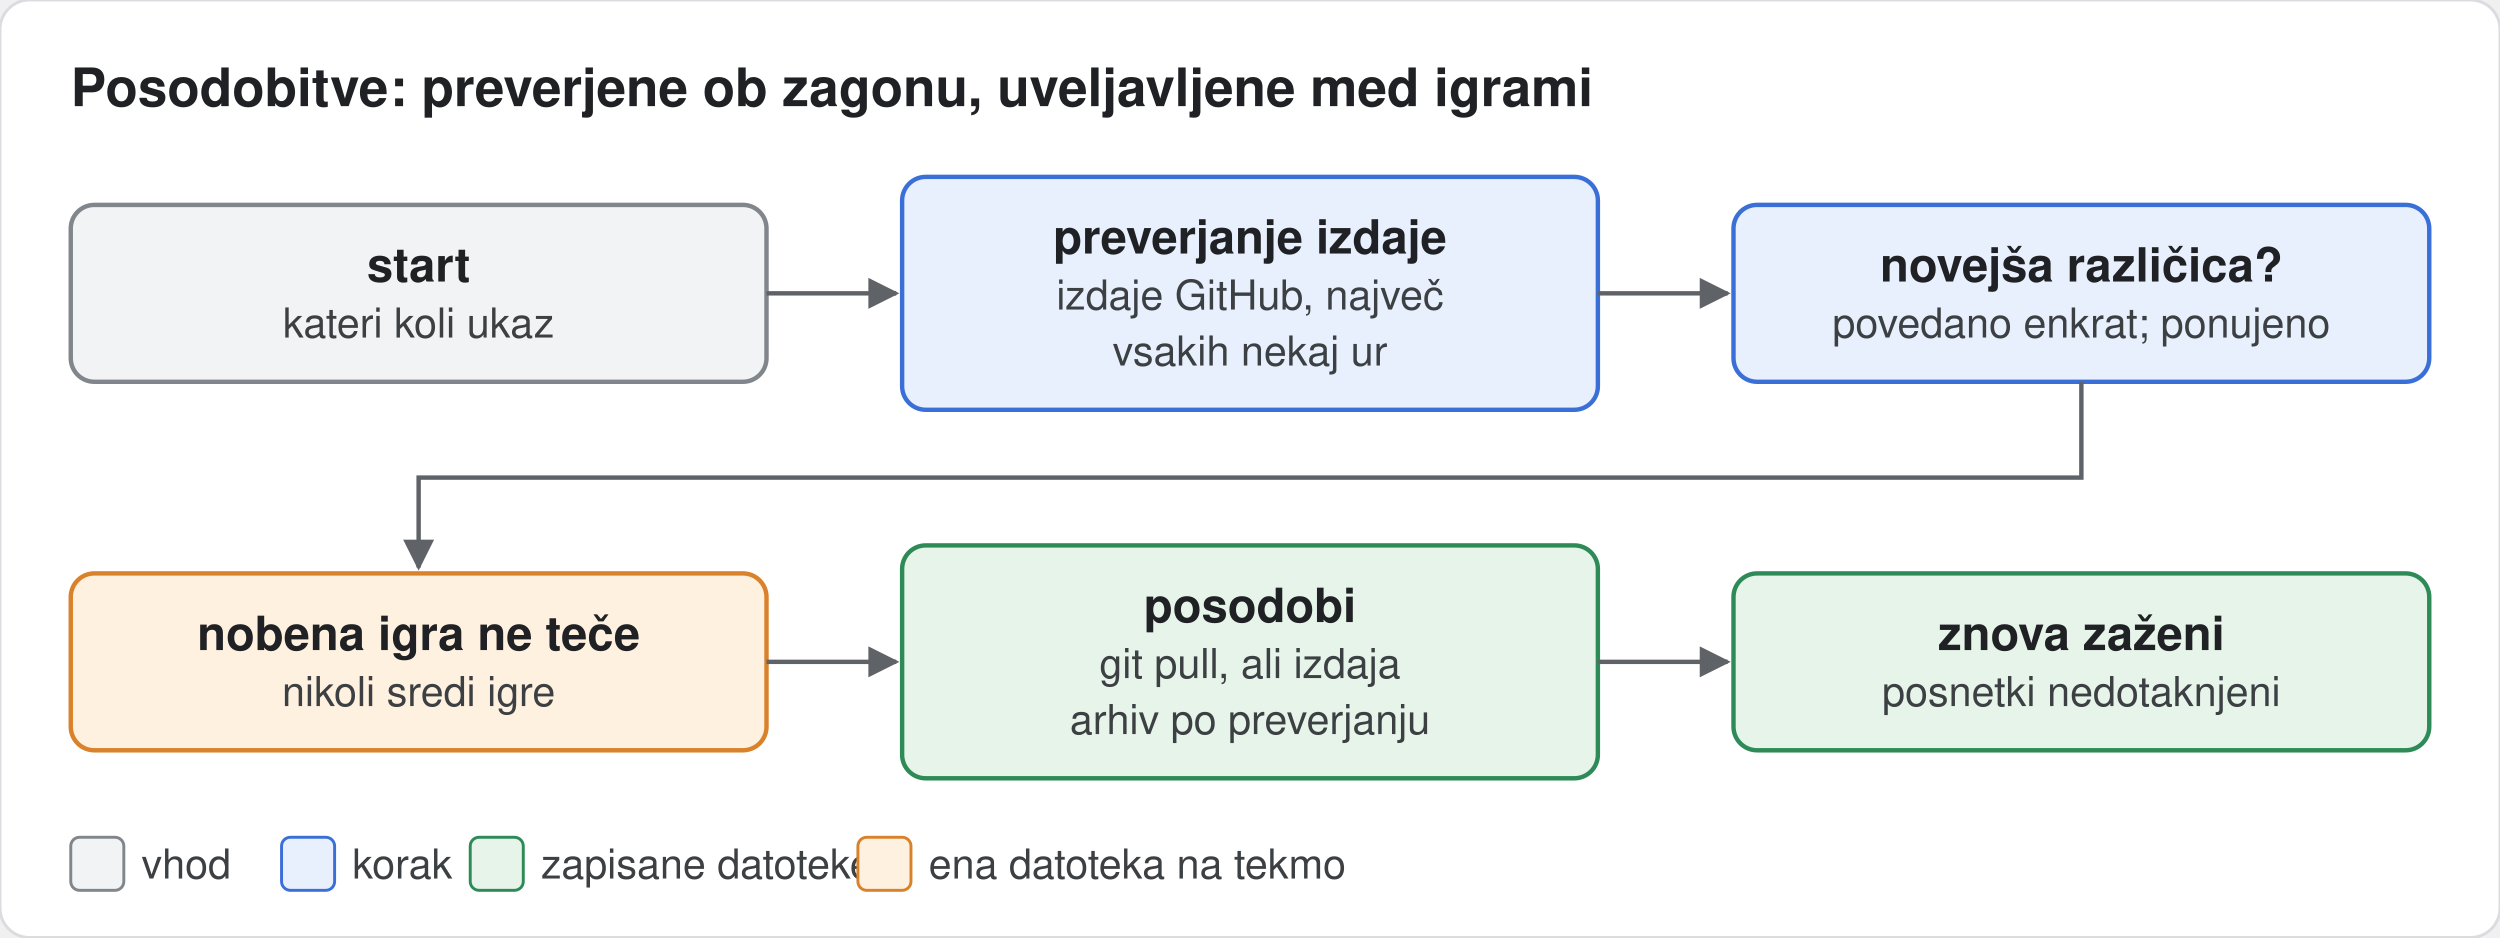
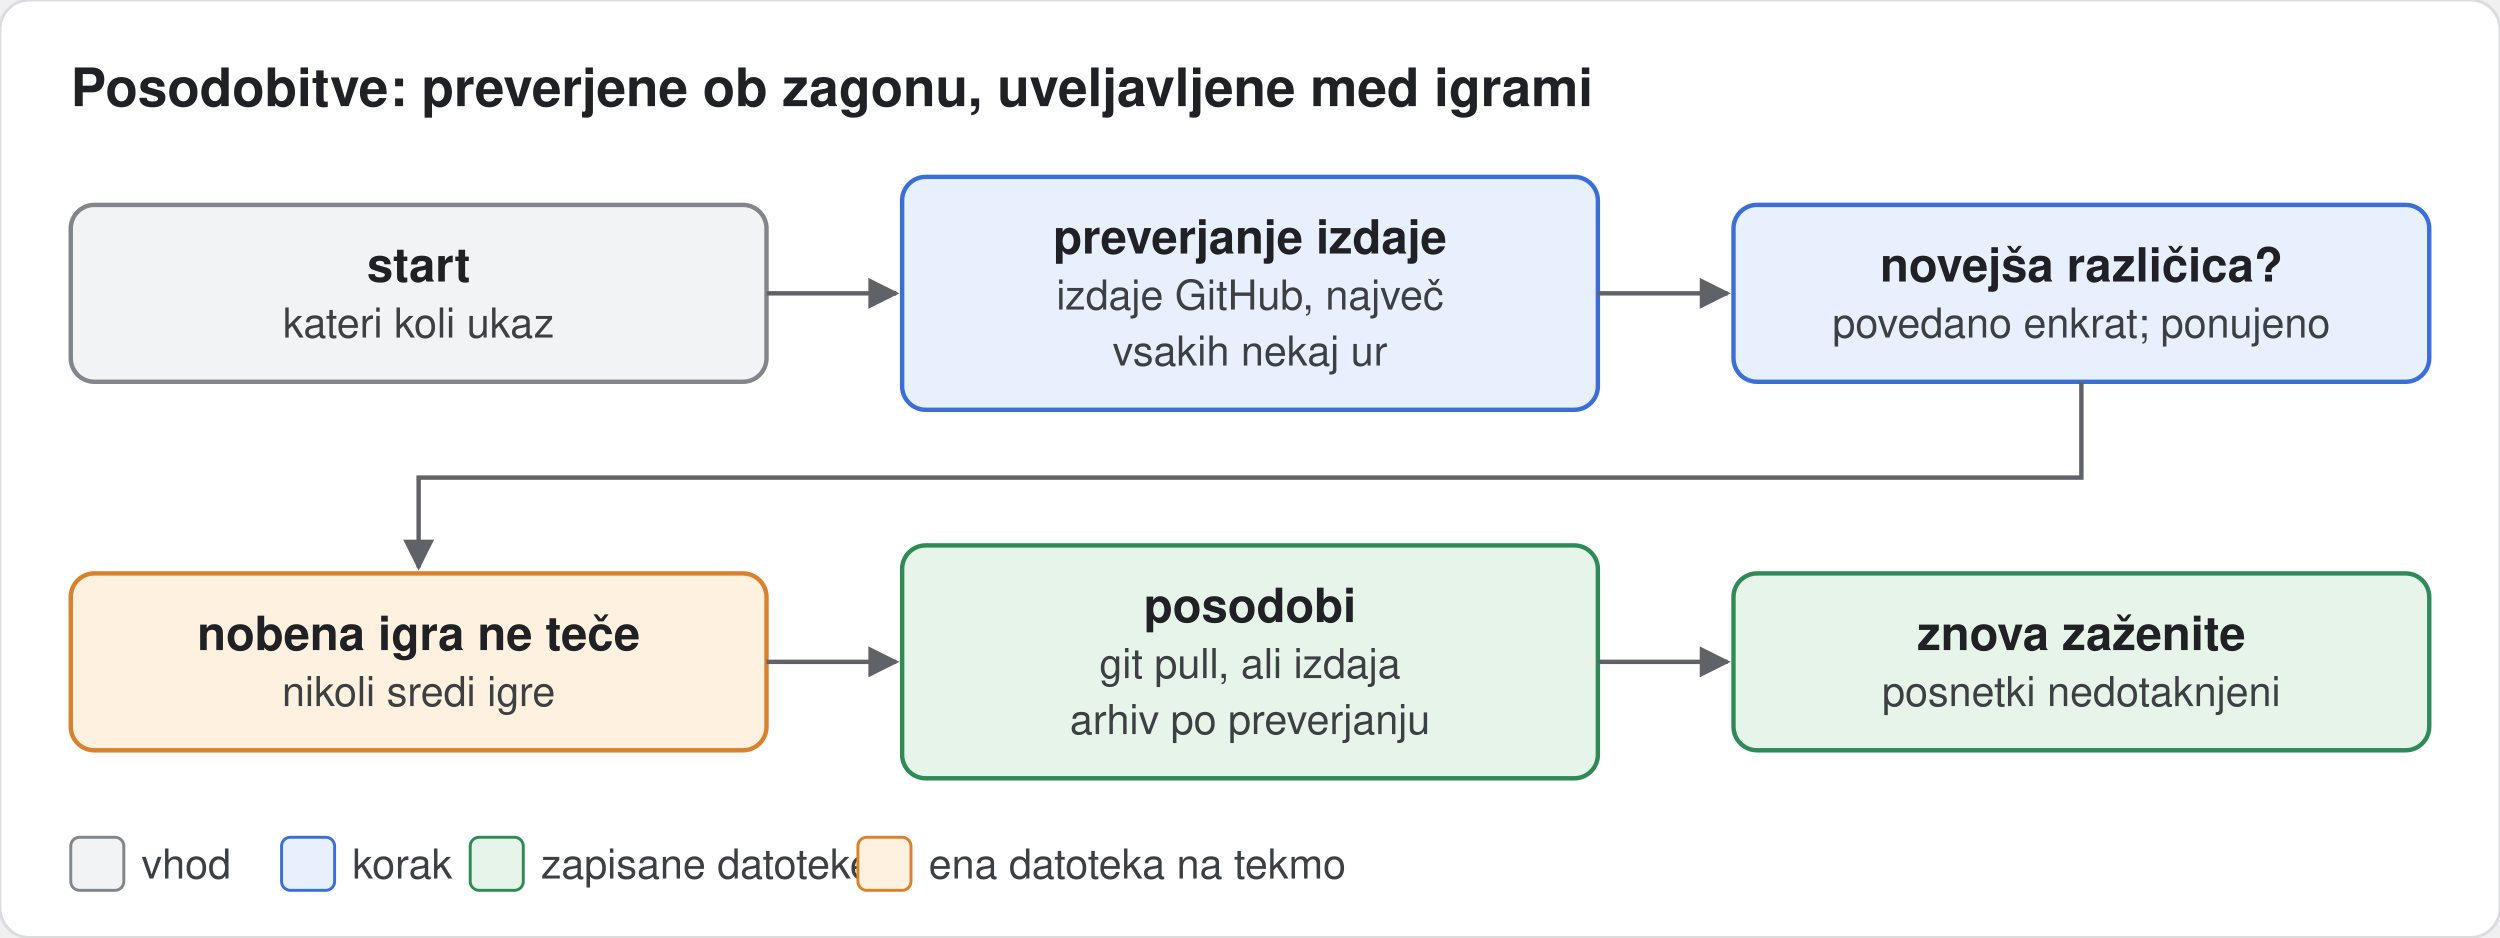
<svg xmlns="http://www.w3.org/2000/svg" width="848" height="318" viewBox="0 0 848 318" font-family="Segoe UI,Helvetica,Arial,sans-serif" role="img" aria-label="Updates: checked at start, applied between games">
  <defs>
    <marker id="a" viewBox="0 0 10 10" refX="9" refY="5" markerWidth="7" markerHeight="7" orient="auto">
      <path d="M0,0 L10,5 L0,10 z" fill="#5f6368" />
    </marker>
  </defs>
  <rect width="848" height="318" rx="10" fill="#ffffff" stroke="#dadce0" />
  <text x="24" y="36" font-size="18" font-weight="600" fill="#202124">Posodobitve: preverjene ob zagonu, uveljavljene med igrami</text>
  <rect x="24" y="69.5" width="236" height="60" rx="8" fill="#f1f3f4" stroke="#80868b" stroke-width="1.5" />
  <text x="142.0" y="95.5" text-anchor="middle" font-weight="600" font-size="16" fill="#202124">start</text>
  <text x="142.0" y="114.5" text-anchor="middle" font-size="14" fill="#3c4043">kateri koli ukaz</text>
  <rect x="306" y="60.0" width="236" height="79" rx="8" fill="#e8f0fe" stroke="#3b6fd8" stroke-width="1.5" />
  <text x="424.0" y="86.0" text-anchor="middle" font-weight="600" font-size="16" fill="#202124">preverjanje izdaje</text>
  <text x="424.0" y="105.0" text-anchor="middle" font-size="14" fill="#3c4043">izdaje GitHub, največ</text>
  <text x="424.0" y="124.0" text-anchor="middle" font-size="14" fill="#3c4043">vsakih nekaj ur</text>
  <rect x="588" y="69.5" width="236" height="60" rx="8" fill="#e8f0fe" stroke="#3b6fd8" stroke-width="1.5" />
  <text x="706.0" y="95.5" text-anchor="middle" font-weight="600" font-size="16" fill="#202124">novejša različica?</text>
  <text x="706.0" y="114.5" text-anchor="middle" font-size="14" fill="#3c4043">povedano enkrat; ponujeno</text>
  <line x1="260" y1="99.5" x2="304" y2="99.5" stroke="#5f6368" stroke-width="1.5" marker-end="url(#a)" />
  <line x1="542" y1="99.5" x2="586" y2="99.5" stroke="#5f6368" stroke-width="1.5" marker-end="url(#a)" />
  <path d="M706.0,129.5 V162.0 H142.0 V192.5" fill="none" stroke="#5f6368" stroke-width="1.5" marker-end="url(#a)" />
  <rect x="24" y="194.5" width="236" height="60" rx="8" fill="#fff1e0" stroke="#d9822b" stroke-width="1.5" />
  <text x="142.0" y="220.5" text-anchor="middle" font-weight="600" font-size="16" fill="#202124">nobena igra ne teče</text>
  <text x="142.0" y="239.5" text-anchor="middle" font-size="14" fill="#3c4043">nikoli sredi igre</text>
  <rect x="306" y="185.0" width="236" height="79" rx="8" fill="#e6f4ea" stroke="#2e8b57" stroke-width="1.5" />
  <text x="424.0" y="211.0" text-anchor="middle" font-weight="600" font-size="16" fill="#202124">posodobi</text>
  <text x="424.0" y="230.0" text-anchor="middle" font-size="14" fill="#3c4043">git pull, ali izdaja</text>
  <text x="424.0" y="249.0" text-anchor="middle" font-size="14" fill="#3c4043">arhiv po preverjanju</text>
  <rect x="588" y="194.5" width="236" height="60" rx="8" fill="#e6f4ea" stroke="#2e8b57" stroke-width="1.5" />
-   <text x="706.0" y="220.5" text-anchor="middle" font-weight="600" font-size="16" fill="#202124">znova zaženi</text>
+   <text x="706.0" y="220.5" text-anchor="middle" font-weight="600" font-size="16" fill="#202124">znova zaženite</text>
  <text x="706.0" y="239.5" text-anchor="middle" font-size="14" fill="#3c4043">posnetki nedotaknjeni</text>
  <line x1="260" y1="224.5" x2="304" y2="224.5" stroke="#5f6368" stroke-width="1.5" marker-end="url(#a)" />
  <line x1="542" y1="224.5" x2="586" y2="224.5" stroke="#5f6368" stroke-width="1.5" marker-end="url(#a)" />
  <rect x="24" y="284" width="18" height="18" rx="3" fill="#f1f3f4" stroke="#80868b" />
  <text x="48" y="298" font-size="14" fill="#3c4043">vhod</text>
  <rect x="95.5" y="284" width="18" height="18" rx="3" fill="#e8f0fe" stroke="#3b6fd8" />
  <text x="119.5" y="298" font-size="14" fill="#3c4043">korak</text>
  <rect x="159.5" y="284" width="18" height="18" rx="3" fill="#e6f4ea" stroke="#2e8b57" />
  <text x="183.5" y="298" font-size="14" fill="#3c4043">zapisane datoteke</text>
  <rect x="291.0" y="284" width="18" height="18" rx="3" fill="#fff1e0" stroke="#d9822b" />
  <text x="315.0" y="298" font-size="14" fill="#3c4043">ena datoteka na tekmo</text>
</svg>
